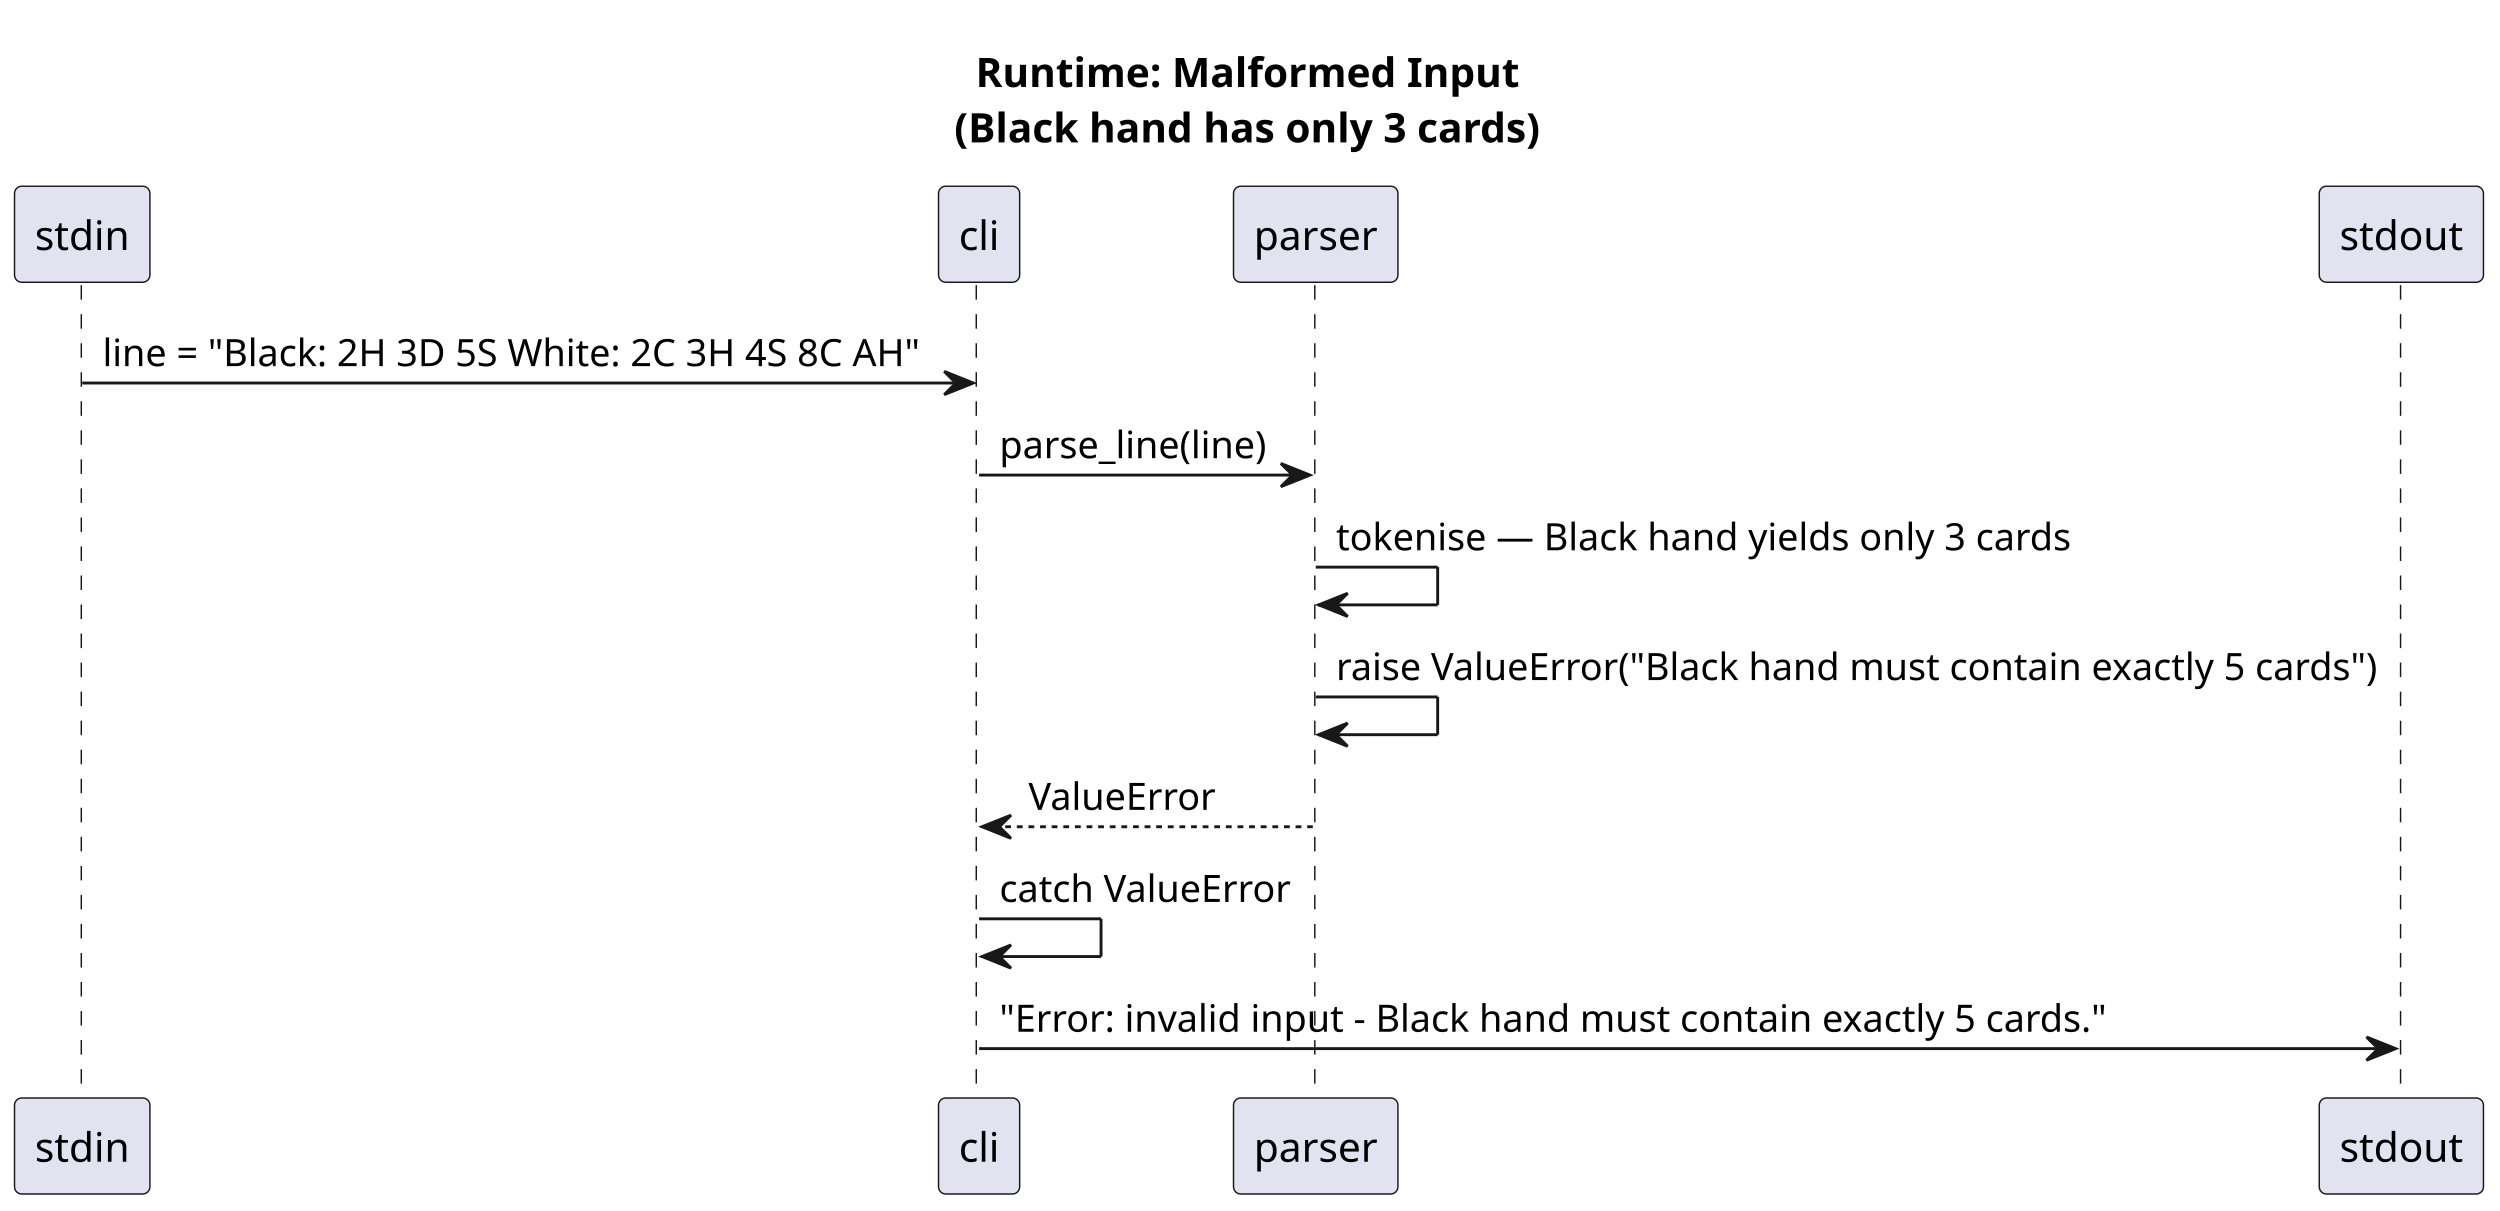
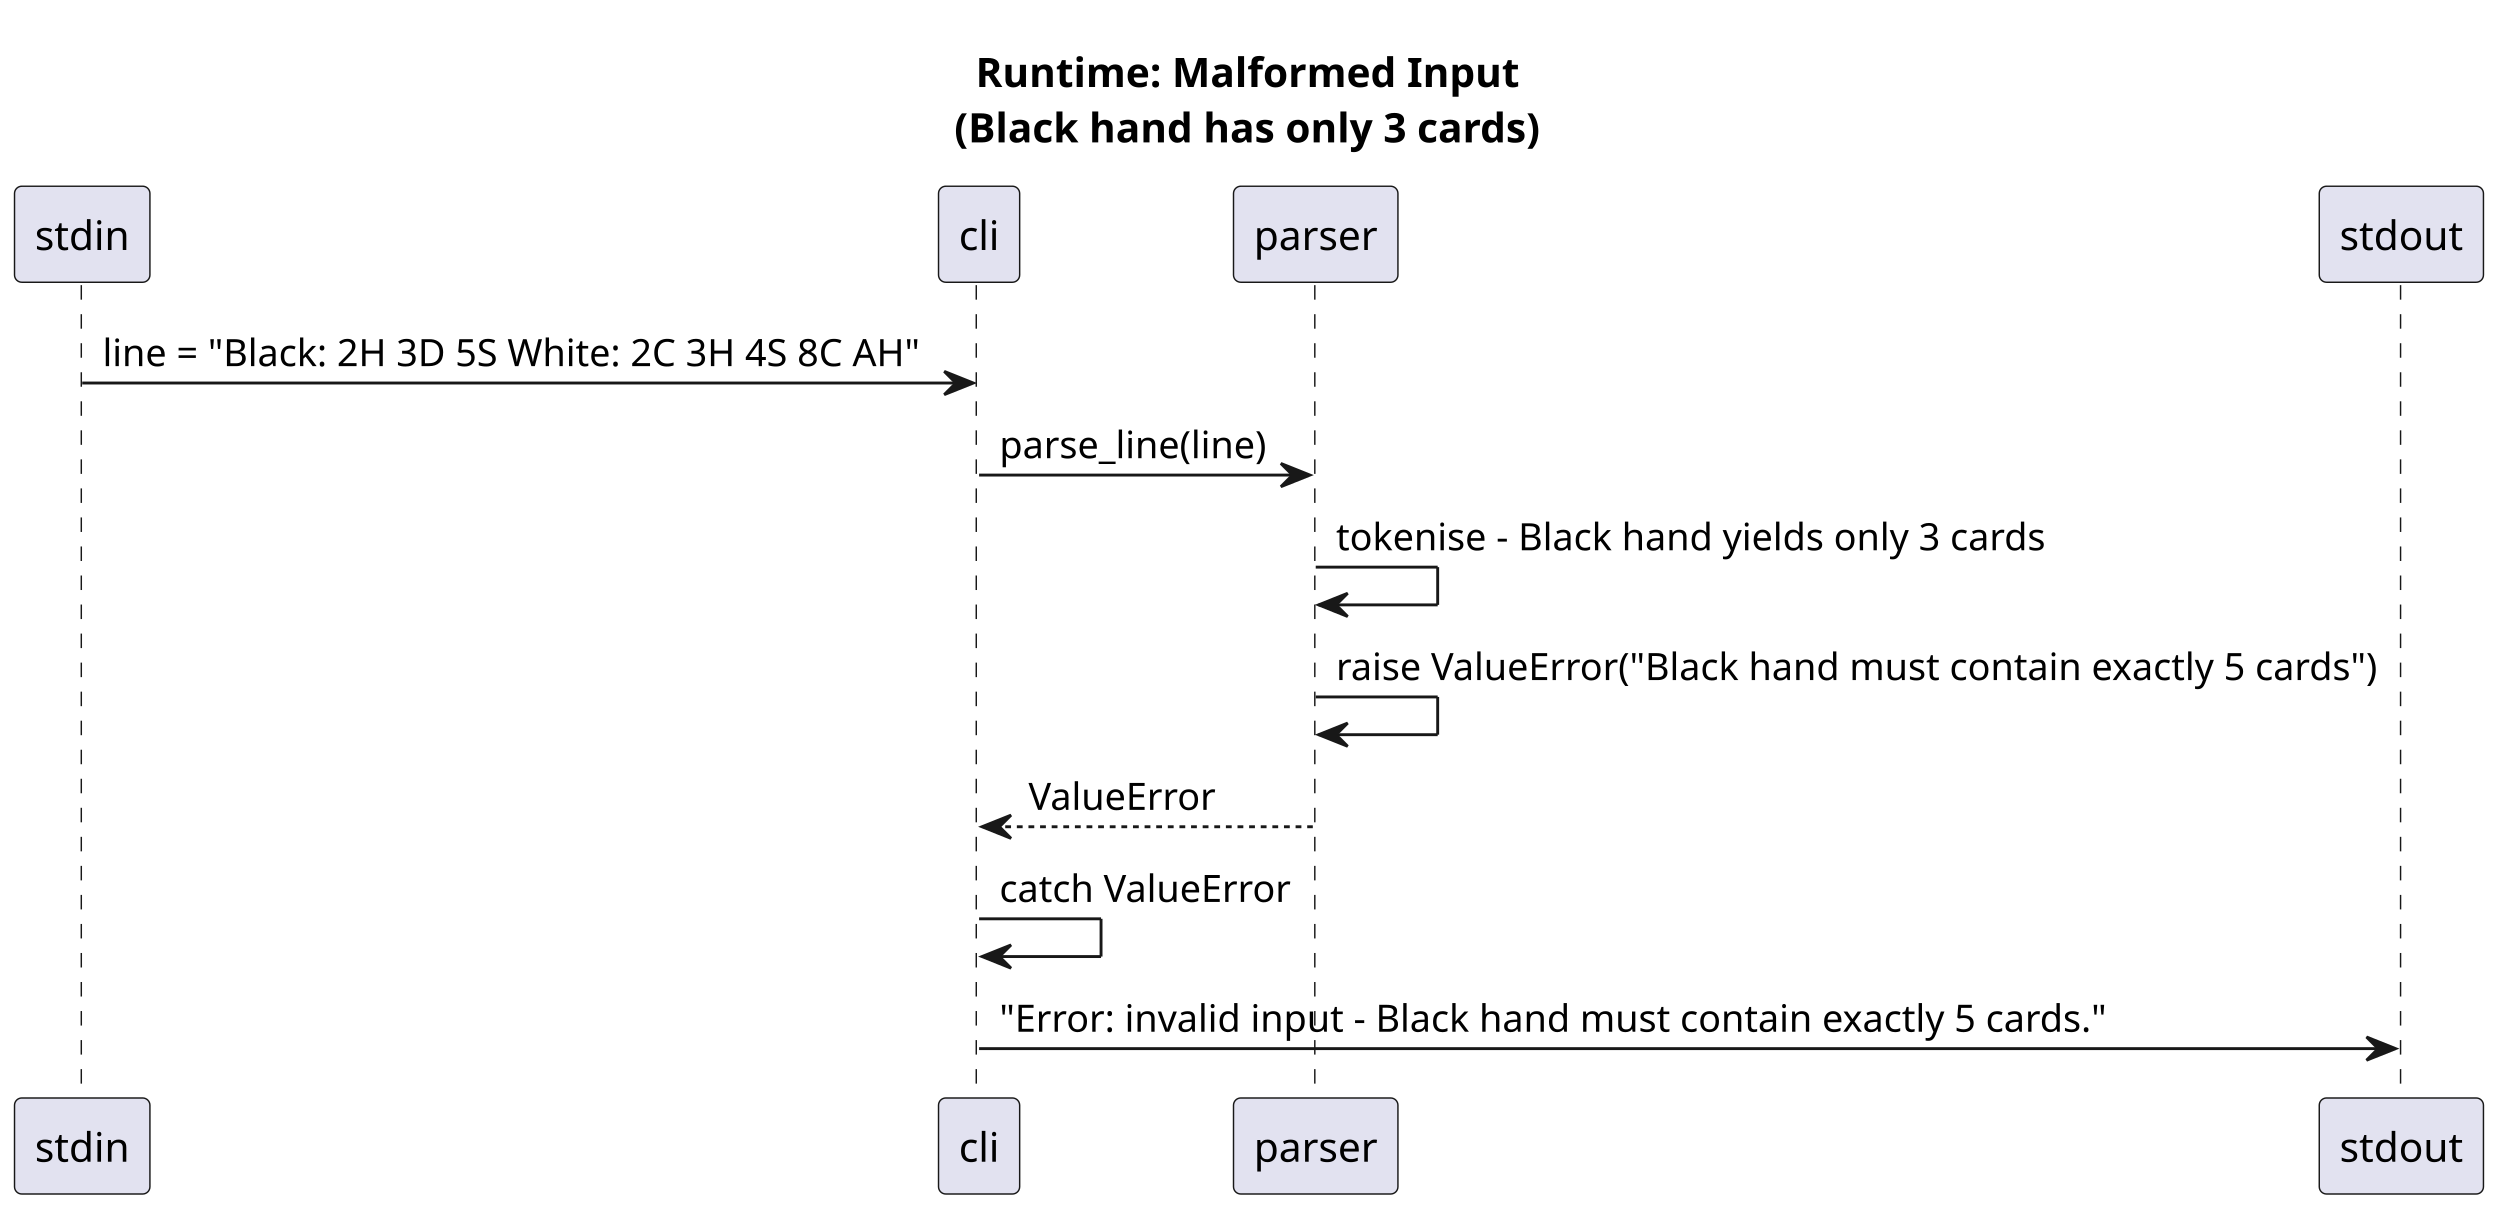
<svg xmlns="http://www.w3.org/2000/svg" contentStyleType="text/css" height="417px" preserveAspectRatio="none" style="width:861px;height:417px;background:#FFFFFF;" version="1.1" viewBox="0 0 861 417" width="861px" zoomAndPan="magnify">
  <defs />
  <g>
    <text fill="#000000" font-family="sans-serif" font-size="14" font-weight="bold" lengthAdjust="spacing" textLength="187.305" x="335.998" y="29.966">Runtime: Malformed Input</text>
    <text fill="#000000" font-family="sans-serif" font-size="14" font-weight="bold" lengthAdjust="spacing" textLength="201.963" x="328.669" y="49.034">(Black hand has only 3 cards)</text>
    <line style="stroke:#181818;stroke-width:0.5;stroke-dasharray:5.0,5.0;" x1="28" x2="28" y1="98.204" y2="379.146" />
    <line style="stroke:#181818;stroke-width:0.5;stroke-dasharray:5.0,5.0;" x1="336.227" x2="336.227" y1="98.204" y2="379.146" />
    <line style="stroke:#181818;stroke-width:0.5;stroke-dasharray:5.0,5.0;" x1="452.82" x2="452.82" y1="98.204" y2="379.146" />
    <line style="stroke:#181818;stroke-width:0.5;stroke-dasharray:5.0,5.0;" x1="826.755" x2="826.755" y1="98.204" y2="379.146" />
    <rect fill="#E2E2F0" height="33.068" rx="2.5" ry="2.5" style="stroke:#181818;stroke-width:0.5;" width="46.634" x="5" y="64.136" />
    <text fill="#000000" font-family="sans-serif" font-size="14" lengthAdjust="spacing" textLength="32.634" x="12" y="86.102">stdin</text>
    <rect fill="#E2E2F0" height="33.068" rx="2.5" ry="2.5" style="stroke:#181818;stroke-width:0.5;" width="46.634" x="5" y="378.146" />
    <text fill="#000000" font-family="sans-serif" font-size="14" lengthAdjust="spacing" textLength="32.634" x="12" y="400.112">stdin</text>
    <rect fill="#E2E2F0" height="33.068" rx="2.5" ry="2.5" style="stroke:#181818;stroke-width:0.5;" width="27.944" x="323.227" y="64.136" />
    <text fill="#000000" font-family="sans-serif" font-size="14" lengthAdjust="spacing" textLength="13.944" x="330.227" y="86.102">cli</text>
    <rect fill="#E2E2F0" height="33.068" rx="2.5" ry="2.5" style="stroke:#181818;stroke-width:0.5;" width="27.944" x="323.227" y="378.146" />
    <text fill="#000000" font-family="sans-serif" font-size="14" lengthAdjust="spacing" textLength="13.944" x="330.227" y="400.112">cli</text>
    <rect fill="#E2E2F0" height="33.068" rx="2.5" ry="2.5" style="stroke:#181818;stroke-width:0.5;" width="56.63" x="424.82" y="64.136" />
    <text fill="#000000" font-family="sans-serif" font-size="14" lengthAdjust="spacing" textLength="42.63" x="431.82" y="86.102">parser</text>
    <rect fill="#E2E2F0" height="33.068" rx="2.5" ry="2.5" style="stroke:#181818;stroke-width:0.5;" width="56.63" x="424.82" y="378.146" />
    <text fill="#000000" font-family="sans-serif" font-size="14" lengthAdjust="spacing" textLength="42.63" x="431.82" y="400.112">parser</text>
    <rect fill="#E2E2F0" height="33.068" rx="2.5" ry="2.5" style="stroke:#181818;stroke-width:0.5;" width="56.546" x="798.755" y="64.136" />
    <text fill="#000000" font-family="sans-serif" font-size="14" lengthAdjust="spacing" textLength="42.546" x="805.755" y="86.102">stdout</text>
    <rect fill="#E2E2F0" height="33.068" rx="2.5" ry="2.5" style="stroke:#181818;stroke-width:0.5;" width="56.546" x="798.755" y="378.146" />
    <text fill="#000000" font-family="sans-serif" font-size="14" lengthAdjust="spacing" textLength="42.546" x="805.755" y="400.112">stdout</text>
    <polygon fill="#181818" points="325.199,127.91,335.199,131.91,325.199,135.91,329.199,131.91" style="stroke:#181818;stroke-width:1;" />
    <line style="stroke:#181818;stroke-width:1;" x1="28.317" x2="331.199" y1="131.91" y2="131.91" />
    <text fill="#000000" font-family="sans-serif" font-size="13" lengthAdjust="spacing" textLength="284.882" x="35.317" y="126.101">line = "Black: 2H 3D 5S  White: 2C 3H 4S 8C AH"</text>
    <polygon fill="#181818" points="441.135,159.616,451.135,163.616,441.135,167.616,445.135,163.616" style="stroke:#181818;stroke-width:1;" />
    <line style="stroke:#181818;stroke-width:1;" x1="337.199" x2="447.135" y1="163.616" y2="163.616" />
    <text fill="#000000" font-family="sans-serif" font-size="13" lengthAdjust="spacing" textLength="91.936" x="344.199" y="157.807">parse_line(line)</text>
    <line style="stroke:#181818;stroke-width:1;" x1="453.135" x2="495.135" y1="195.322" y2="195.322" />
    <line style="stroke:#181818;stroke-width:1;" x1="495.135" x2="495.135" y1="195.322" y2="208.322" />
    <line style="stroke:#181818;stroke-width:1;" x1="454.135" x2="495.135" y1="208.322" y2="208.322" />
    <polygon fill="#181818" points="464.135,204.322,454.135,208.322,464.135,212.322,460.135,208.322" style="stroke:#181818;stroke-width:1;" />
-     <text fill="#000000" font-family="sans-serif" font-size="13" lengthAdjust="spacing" textLength="253.409" x="460.135" y="189.513">tokenise — Black hand yields only 3 cards</text>
+     <text fill="#000000" font-family="sans-serif" font-size="13" lengthAdjust="spacing" textLength="244.595" x="460.135" y="189.513">tokenise - Black hand yields only 3 cards</text>
    <line style="stroke:#181818;stroke-width:1;" x1="453.135" x2="495.135" y1="240.028" y2="240.028" />
    <line style="stroke:#181818;stroke-width:1;" x1="495.135" x2="495.135" y1="240.028" y2="253.028" />
    <line style="stroke:#181818;stroke-width:1;" x1="454.135" x2="495.135" y1="253.028" y2="253.028" />
    <polygon fill="#181818" points="464.135,249.028,454.135,253.028,464.135,257.028,460.135,253.028" style="stroke:#181818;stroke-width:1;" />
    <text fill="#000000" font-family="sans-serif" font-size="13" lengthAdjust="spacing" textLength="359.892" x="460.135" y="234.219">raise ValueError("Black hand must contain exactly 5 cards")</text>
    <polygon fill="#181818" points="348.199,280.734,338.199,284.734,348.199,288.734,344.199,284.734" style="stroke:#181818;stroke-width:1;" />
    <line style="stroke:#181818;stroke-width:1;stroke-dasharray:2.0,2.0;" x1="342.199" x2="452.135" y1="284.734" y2="284.734" />
    <text fill="#000000" font-family="sans-serif" font-size="13" lengthAdjust="spacing" textLength="65.013" x="354.199" y="278.925">ValueError</text>
    <line style="stroke:#181818;stroke-width:1;" x1="337.199" x2="379.199" y1="316.44" y2="316.44" />
    <line style="stroke:#181818;stroke-width:1;" x1="379.199" x2="379.199" y1="316.44" y2="329.44" />
    <line style="stroke:#181818;stroke-width:1;" x1="338.199" x2="379.199" y1="329.44" y2="329.44" />
    <polygon fill="#181818" points="348.199,325.44,338.199,329.44,348.199,333.44,344.199,329.44" style="stroke:#181818;stroke-width:1;" />
    <text fill="#000000" font-family="sans-serif" font-size="13" lengthAdjust="spacing" textLength="100.893" x="344.199" y="310.631">catch ValueError</text>
    <polygon fill="#181818" points="815.028,357.146,825.028,361.146,815.028,365.146,819.028,361.146" style="stroke:#181818;stroke-width:1;" />
    <line style="stroke:#181818;stroke-width:1;" x1="337.199" x2="821.028" y1="361.146" y2="361.146" />
    <text fill="#000000" font-family="sans-serif" font-size="13" lengthAdjust="spacing" textLength="382.096" x="344.199" y="355.337">"Error: invalid input - Black hand must contain exactly 5 cards."</text>
  </g>
</svg>
